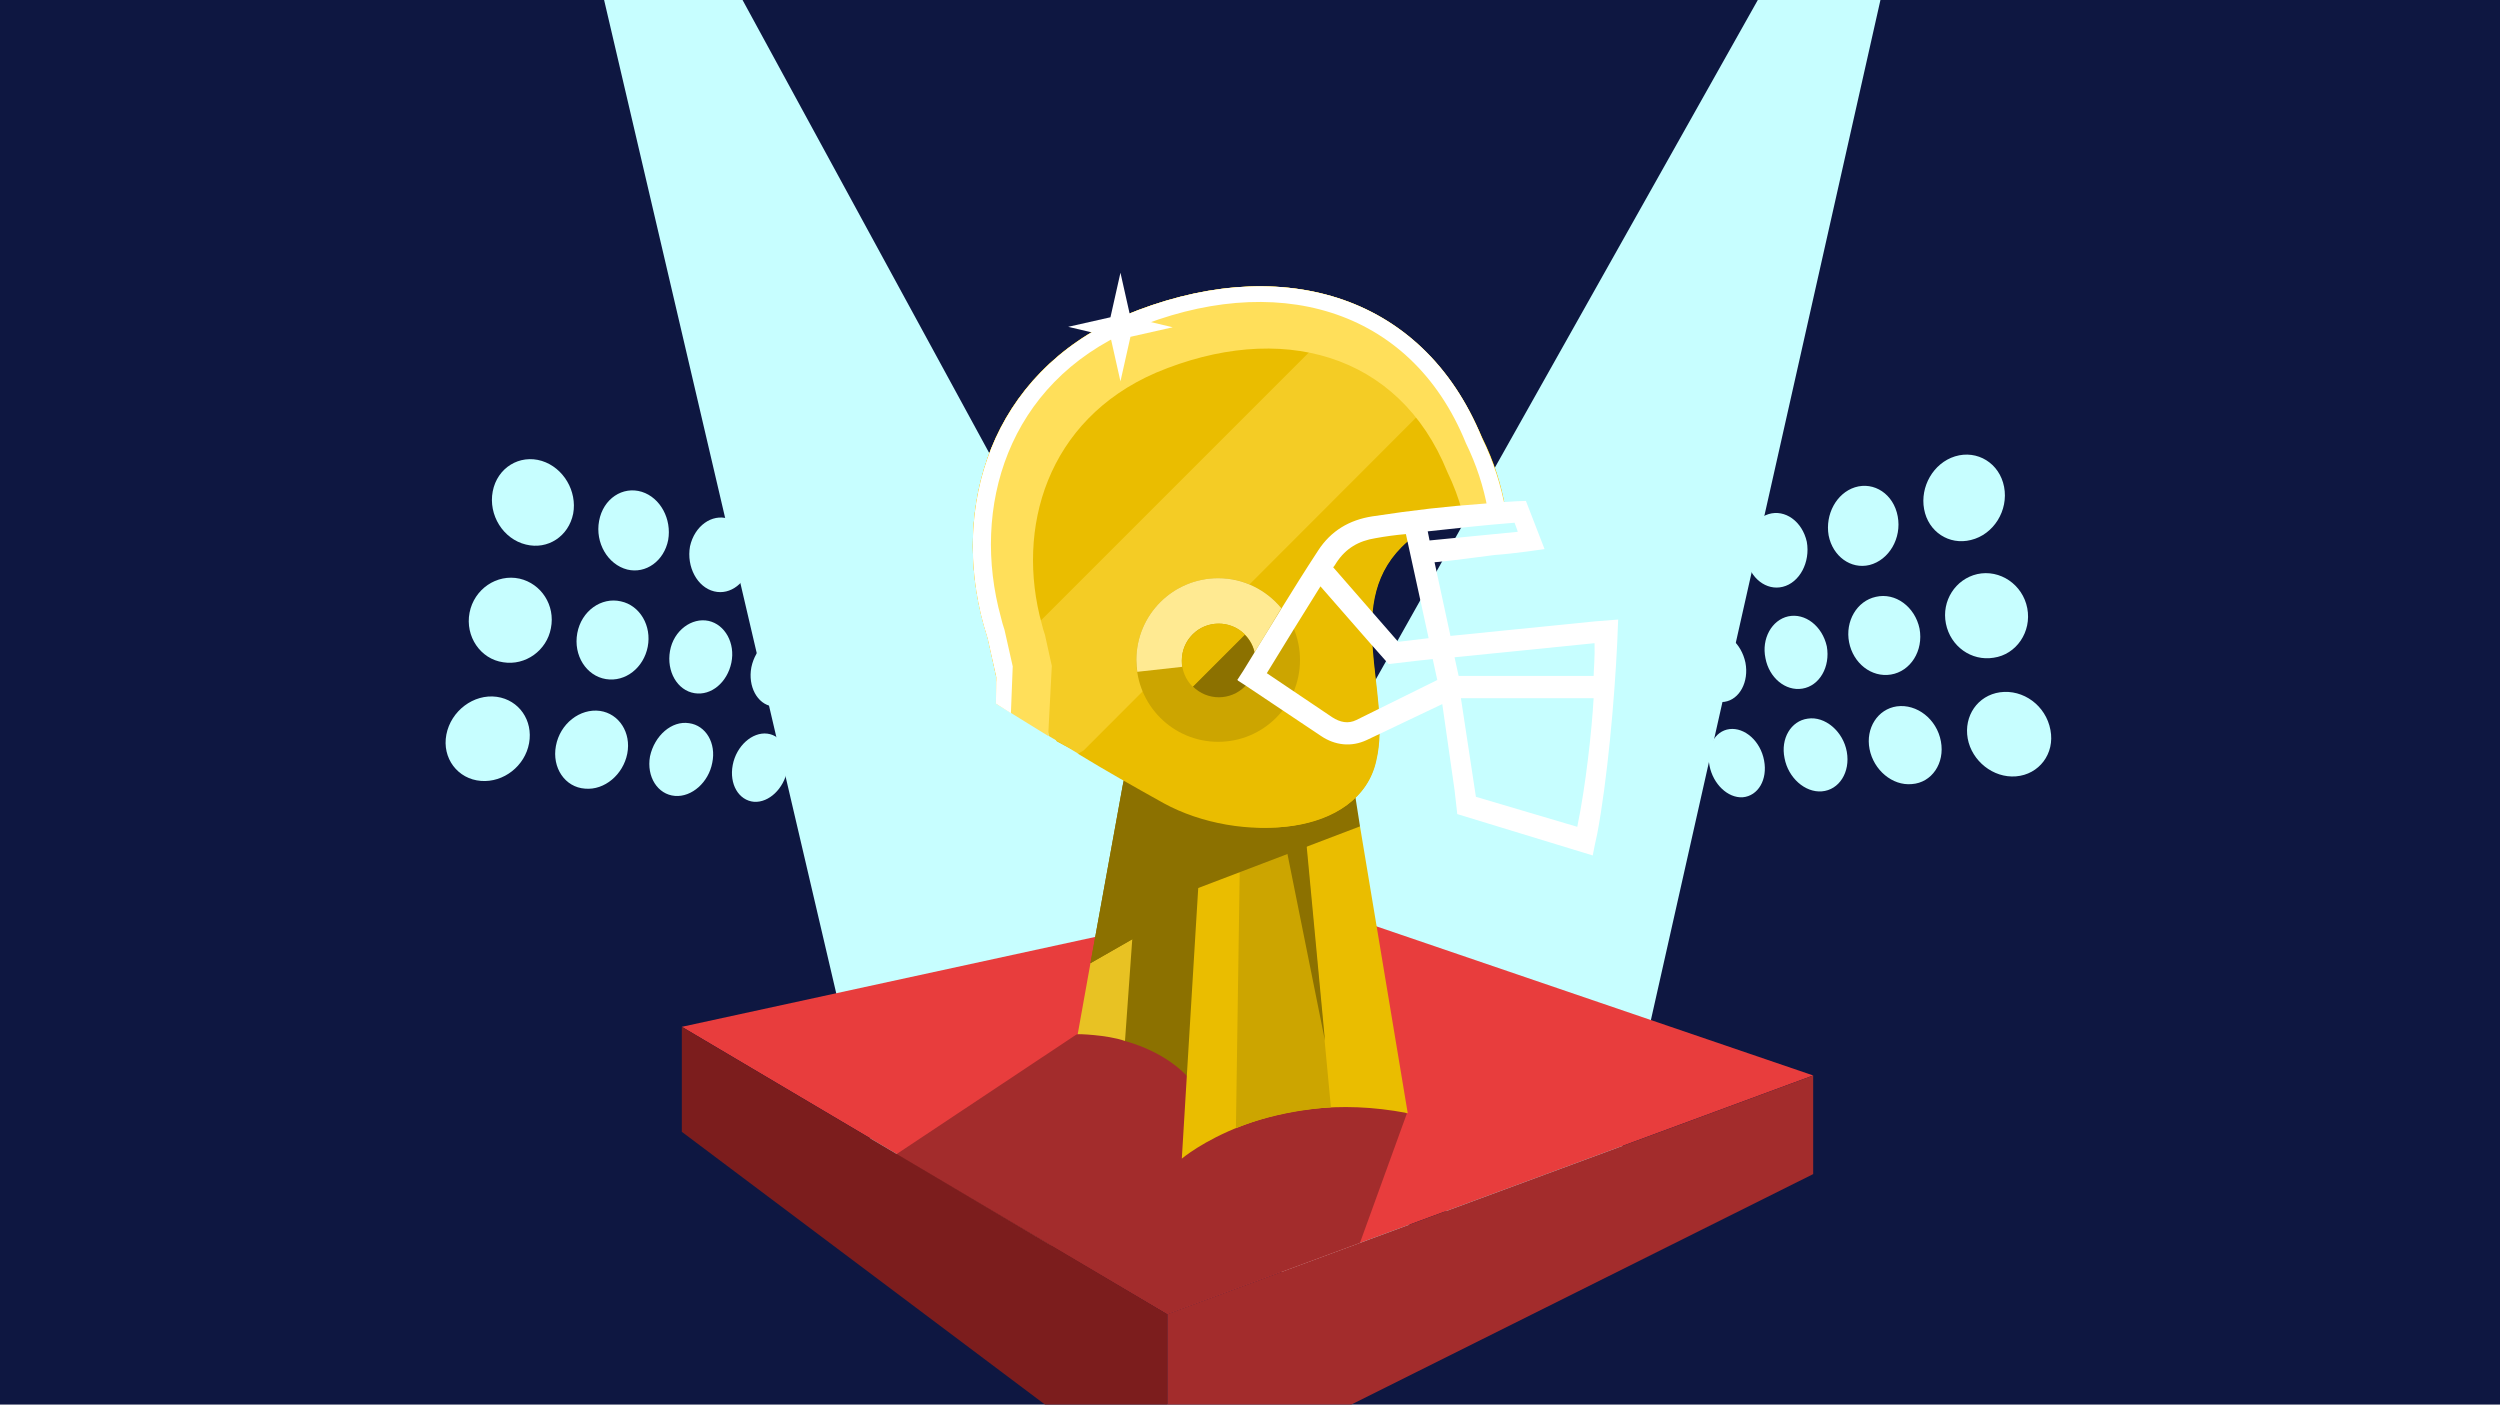
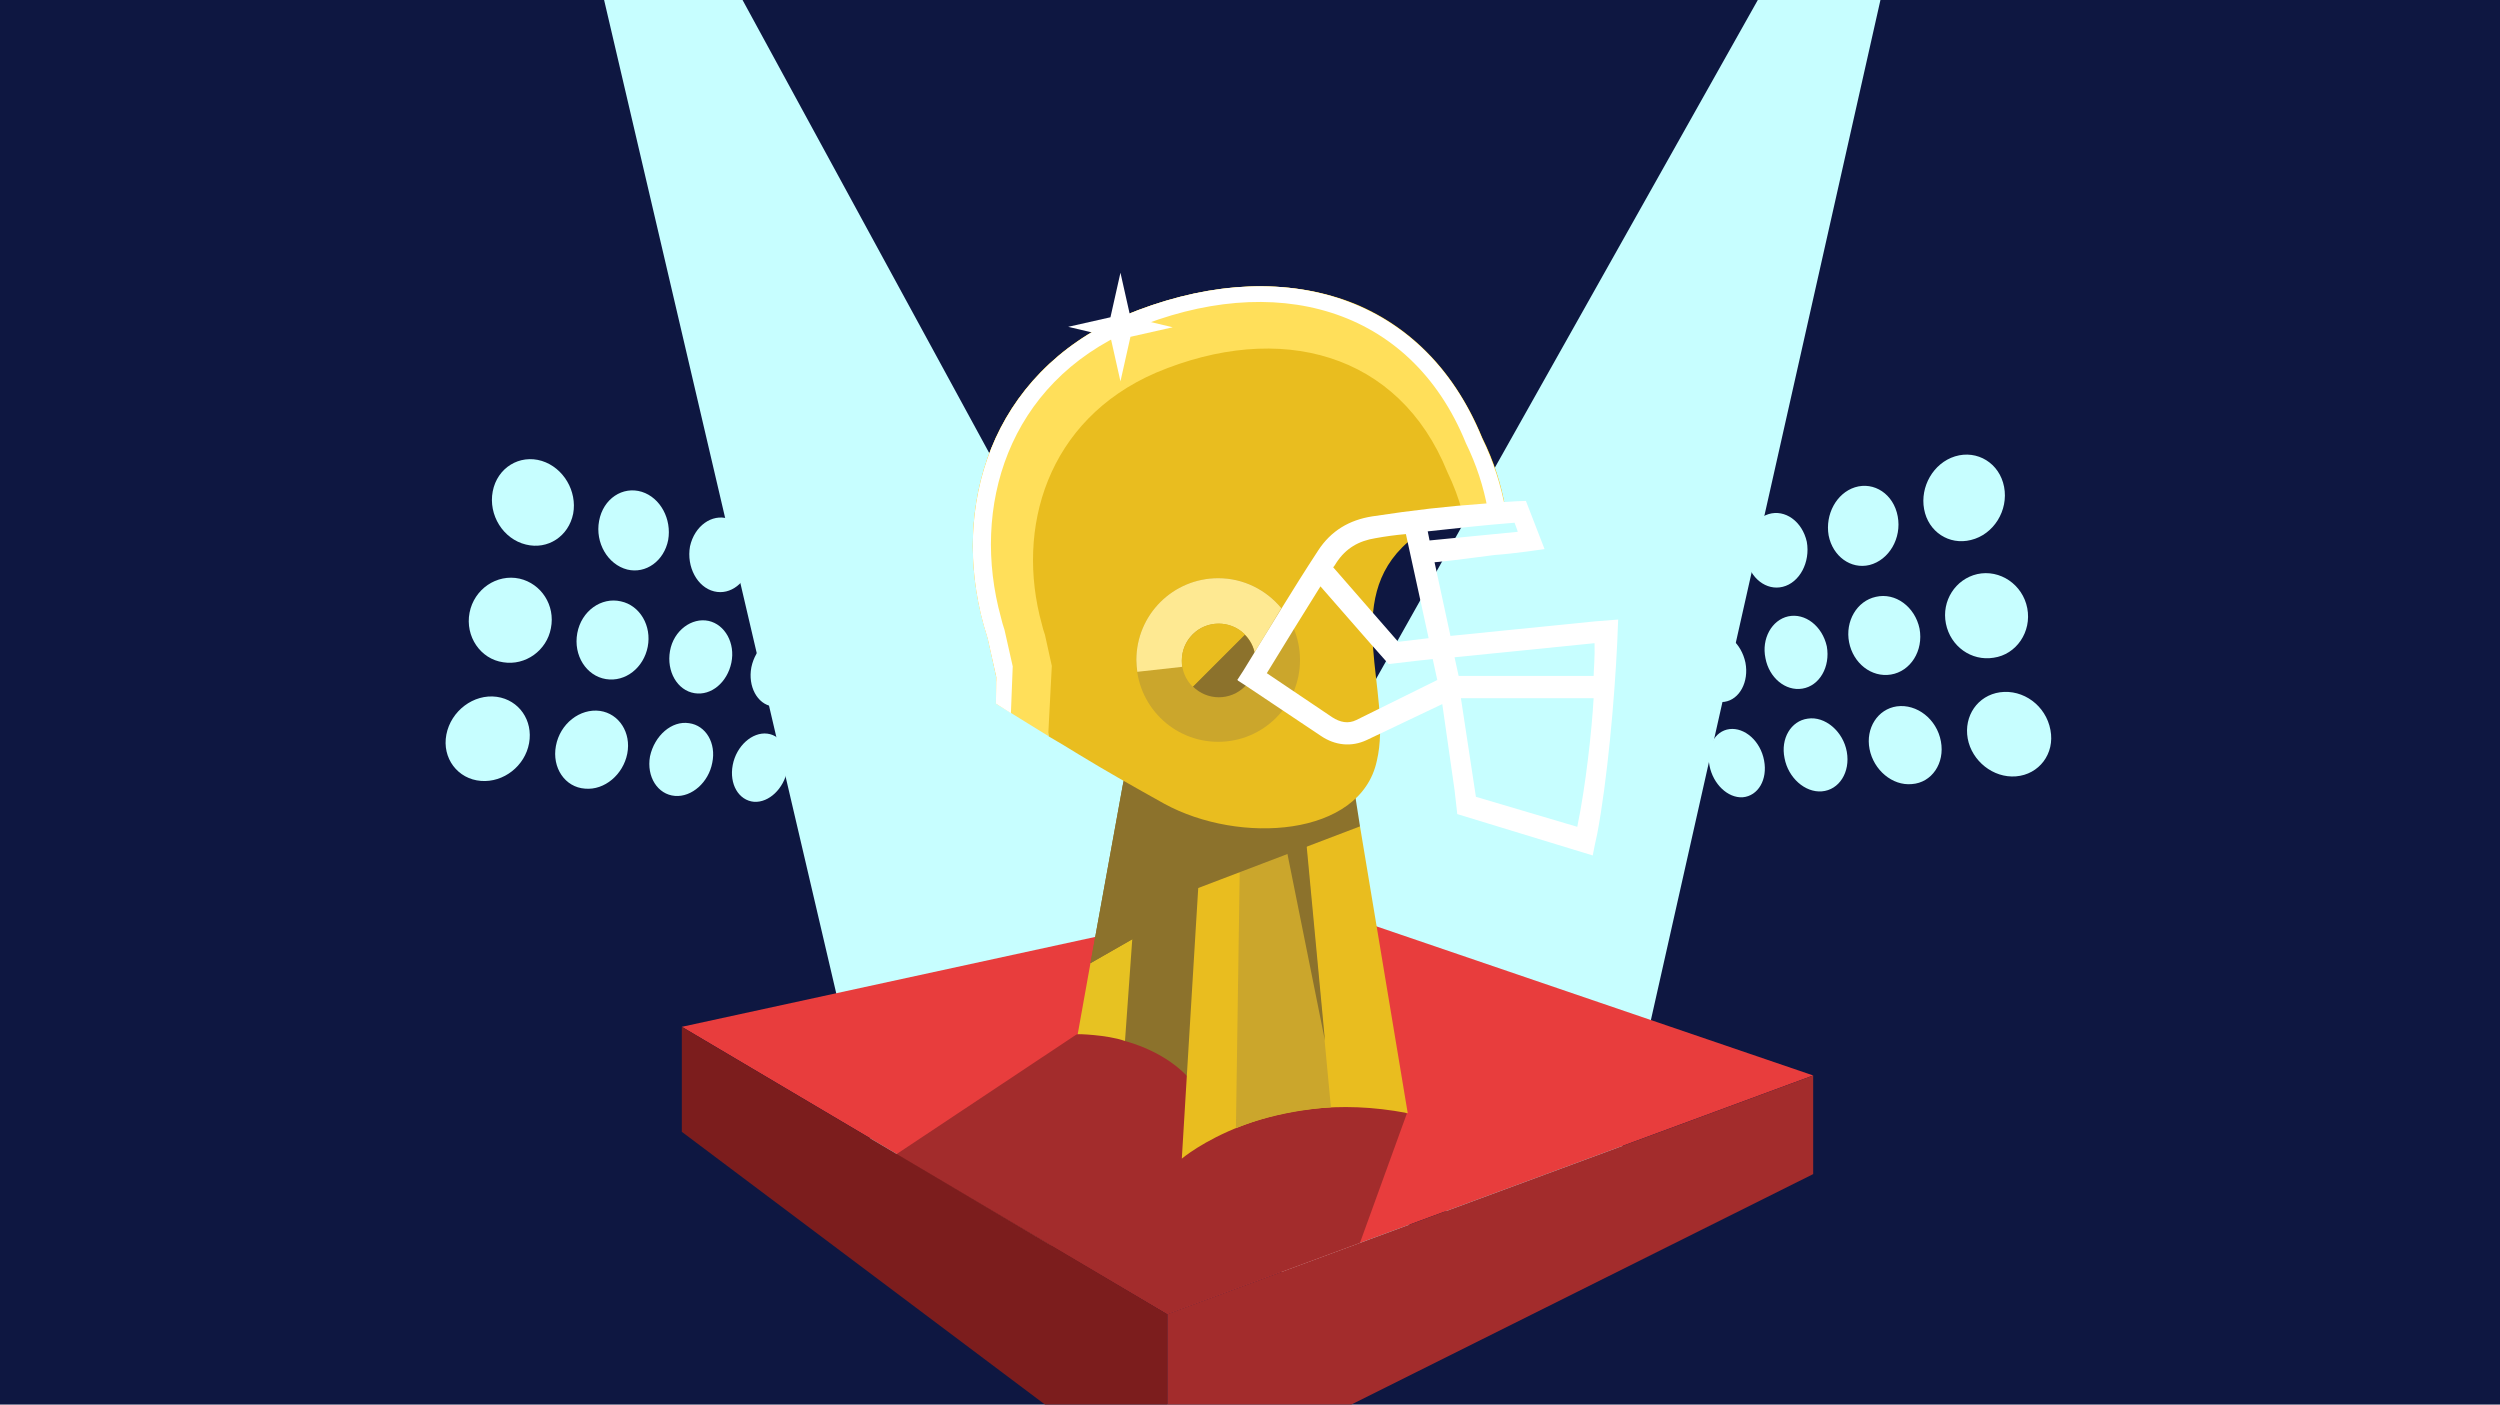
<svg xmlns="http://www.w3.org/2000/svg" xmlns:xlink="http://www.w3.org/1999/xlink" version="1.1" x="0px" y="0px" viewBox="0 0 550 309" enable-background="new 0 0 550 309" xml:space="preserve">
  <defs>
    <rect id="bg" x="0" y="0" height="309" width="550" fill="#0e1741" />
    <g id="right-spotlight">
      <polygon fill="#C7FEFF" points="188.7,0 109.6,351.5 0,335.6  " />
    </g>
    <g id="left-spotlight">
      <polygon fill="#C7FEFF" points="0,0 86,368 208,382   " />
    </g>
    <g id="right-stadium-light">
      <g>
        <g>
          <path fill="#C7FEFF" d="M4.4,18.3c-3.2,1-5,5-4.2,9.1c0.8,4,3.9,6.7,7.1,5.9c3.3-0.8,5.3-4.9,4.5-9.1C11,19.9,7.7,17.3,4.4,18.3z         " />
          <path fill="#C7FEFF" d="M21.1,13.1c-3.6,1.1-5.7,5.5-4.9,9.8c0.8,4.3,4.4,7.1,8,6.2c3.7-0.9,6.1-5.4,5.3-9.9         C28.5,14.7,24.7,12,21.1,13.1z" />
          <path fill="#C7FEFF" d="M40.1,7.2c-4.1,1.3-6.6,6-5.8,10.6c0.9,4.6,4.9,7.5,9,6.5c4.3-1.1,7.1-5.9,6.2-10.7         C48.6,8.7,44.3,5.9,40.1,7.2z" />
          <path fill="#C7FEFF" d="M65.6,18.8c5-1.2,8.3-6.5,7.3-11.7c-1-5.2-5.9-8.2-10.8-6.7c-4.8,1.5-7.7,6.7-6.8,11.6         C56.2,17,60.8,20,65.6,18.8z" />
          <path fill="#C7FEFF" d="M8.5,39.4c-3.2,0.7-5.1,4.6-4.3,8.6s4,6.9,7.2,6.4c3.3-0.5,5.4-4.4,4.6-8.6C15.1,41.5,11.7,38.6,8.5,39.4         z" />
          <path fill="#C7FEFF" d="M25.4,35.6c-3.6,0.8-5.9,4.9-5,9.2c0.8,4.3,4.4,7.3,8.1,6.7c3.8-0.6,6.2-4.8,5.4-9.3         C32.9,37.7,29.1,34.8,25.4,35.6z" />
          <path fill="#C7FEFF" d="M44.7,31.3c-4.2,0.9-6.8,5.4-5.9,10s4.9,7.8,9.2,7.1c4.3-0.7,7.2-5.2,6.3-10.1         C53.3,33.5,49,30.3,44.7,31.3z" />
          <path fill="#C7FEFF" d="M67,26.3c-4.8,1.1-7.9,5.9-6.9,10.9s5.6,8.3,10.5,7.5C75.6,44,79,39,78,33.8S72,25.2,67,26.3z" />
          <path fill="#C7FEFF" d="M12.5,60.4c-3.3,0.4-5.2,4.1-4.4,8.1s4,7.1,7.3,6.9c3.4-0.3,5.5-3.9,4.7-8.1C19.3,63,15.8,60,12.5,60.4z" />
          <path fill="#C7FEFF" d="M29.7,58.1c-3.7,0.5-6,4.4-5.1,8.7c0.8,4.3,4.5,7.6,8.2,7.3c3.8-0.3,6.3-4.2,5.5-8.7S33.5,57.5,29.7,58.1         z" />
          <path fill="#C7FEFF" d="M49.3,55.4c-4.2,0.6-6.9,4.8-6,9.4s5,8.1,9.3,7.7c4.4-0.3,7.3-4.6,6.4-9.4C58.1,58.2,53.7,54.8,49.3,55.4         z" />
          <path fill="#C7FEFF" d="M72,52.3c-4.9,0.7-8,5.2-7.1,10.2c0.9,4.9,5.6,8.7,10.6,8.3c5.1-0.4,8.6-5,7.6-10.2         C82.1,55.2,77.1,51.6,72,52.3z" />
        </g>
      </g>
    </g>
    <g id="left-stadium-light">
      <g>
        <g>
          <path fill="#C7FEFF" d="M78.9,18.3c3.2,1,5,5,4.2,9.1c-0.8,4-3.9,6.7-7.1,5.9c-3.3-0.8-5.3-4.9-4.5-9.1         C72.3,19.9,75.7,17.3,78.9,18.3z" />
          <path fill="#C7FEFF" d="M62.2,13.1c3.6,1.1,5.7,5.5,4.9,9.8c-0.8,4.3-4.4,7.1-8,6.2c-3.7-0.9-6.1-5.4-5.3-9.9         C54.8,14.7,58.6,12,62.2,13.1z" />
          <path fill="#C7FEFF" d="M43.2,7.2c4.1,1.3,6.6,6,5.8,10.6c-0.9,4.6-4.9,7.5-9,6.5c-4.3-1.1-7.1-5.9-6.2-10.7         C34.7,8.7,39,5.9,43.2,7.2z" />
          <path fill="#C7FEFF" d="M17.7,18.8c-5-1.2-8.3-6.5-7.3-11.7c1-5.2,5.9-8.2,10.8-6.7C26,1.9,29,7.1,28.1,12         C27.1,17,22.5,20,17.7,18.8z" />
          <path fill="#C7FEFF" d="M74.8,39.4c3.2,0.7,5.1,4.6,4.3,8.6c-0.8,4-4,6.9-7.2,6.4c-3.3-0.5-5.4-4.4-4.6-8.6         C68.2,41.5,71.6,38.6,74.8,39.4z" />
          <path fill="#C7FEFF" d="M57.9,35.6c3.6,0.8,5.9,4.9,5,9.2s-4.4,7.3-8.1,6.7c-3.8-0.6-6.2-4.8-5.4-9.3S54.2,34.8,57.9,35.6z" />
          <path fill="#C7FEFF" d="M38.6,31.3c4.2,0.9,6.8,5.4,5.9,10c-0.9,4.6-4.9,7.8-9.2,7.1c-4.3-0.7-7.2-5.2-6.3-10.1         S34.3,30.3,38.6,31.3z" />
          <path fill="#C7FEFF" d="M16.3,26.3c4.8,1.1,7.9,5.9,6.9,10.9c-0.9,4.9-5.6,8.3-10.5,7.5C7.7,44,4.3,39,5.3,33.8         S11.3,25.2,16.3,26.3z" />
          <path fill="#C7FEFF" d="M70.8,60.4c3.3,0.4,5.2,4.1,4.4,8.1c-0.8,4-4,7.1-7.3,6.9c-3.4-0.3-5.5-3.9-4.7-8.1S67.5,60,70.8,60.4z" />
          <path fill="#C7FEFF" d="M53.6,58.1c3.7,0.5,6,4.4,5.1,8.7c-0.8,4.3-4.5,7.6-8.2,7.3c-3.8-0.3-6.3-4.2-5.5-8.7         C46,60.8,49.8,57.5,53.6,58.1z" />
          <path fill="#C7FEFF" d="M34,55.4c4.2,0.6,6.9,4.8,6,9.4c-0.9,4.6-5,8.1-9.3,7.7c-4.4-0.3-7.3-4.6-6.4-9.4         C25.2,58.2,29.6,54.8,34,55.4z" />
          <path fill="#C7FEFF" d="M11.3,52.3c4.9,0.7,8,5.2,7.1,10.2s-5.6,8.7-10.6,8.3c-5.1-0.4-8.6-5-7.6-10.2S6.2,51.6,11.3,52.3z" />
        </g>
      </g>
    </g>
    <g id="red_platform">
      <g>
        <polygon fill="#E83D3D" points="132.9,0 248.9,39.6 106.8,92.1 0,28.9    " />
        <polygon fill="#A32C2C" points="248.9,39.6 106.8,92.1 106.8,132.2 248.9,61.3    " />
        <polygon fill="#A32C2C" points="132.1,25.7 86.8,30.6 47.1,57 106.8,92.1 149.2,76.4 159.5,48     " />
        <polygon fill="#7C1D1D" points="0,28.9 0,52 106.8,132.2 106.8,92.1    " />
      </g>
    </g>
    <g id="helmet">
      <g>
-         <polygon fill="#B78D16" points="72.7,43.8 73.7,49.7 46,64.5 52,31.9     " />
-         <g>
-           <path fill="#8C7100" d="M50.1,177.5l7.8-145.5l-10.1-3.8L25.9,148.9l6.3,5.8c0,0-4.6,9.6,1.2,11.3         C39.2,167.6,46.1,171,50.1,177.5z" />
-           <path fill="#E8C223" d="M23.1,164.5c0,0,6.2,0.1,10.4,1.5l1.6-22.4l-9.2,5.3L23.1,164.5z" />
-           <path fill="#EABD00" d="M85.2,118.8L65.3,107l8.4-57.3l-18-17.8l-4.2,69.8l-2.4,39L46,191.9c0,0,18.8-16,49.7-10L85.2,118.8z" />
-           <path fill="#CCA500" d="M57.9,185.2l1.9-128.1l7-3.8l12,127.3C78.9,180.6,67.8,181.1,57.9,185.2z" />
-           <polygon fill="#8C7100" points="73.1,119.3 68.4,120.7 77.5,166      " />
-           <polygon fill-rule="evenodd" clip-rule="evenodd" fill="#8C7100" points="83.1,105.4 77.4,116.3 67.9,118.3 54,115.1 33.7,107         33,109.8 25.9,148.9 38,142 38.3,140.7 48.2,132.9 85.2,118.8       " />
-         </g>
-         <path fill-rule="evenodd" clip-rule="evenodd" fill="#EABD00" d="M97.3,51.9c0.6-1.1,2.1-1.1,3.3-1.4c5.4-1.1,10.9-1.4,16.5-1.6       c-0.9-5.3-2.6-10.6-5.1-15.6C98.9,1.1,66.7-7.6,33.2,6.5C3.7,19.3-4.7,48.7,2.4,74.4c0.3,1,0.6,2,0.9,3L5.2,86l0,0.8l11,9.7       l2.3,3.6c8.2,4.6,17.9,7.6,25.2,13.1c15.4,9.7,41.5,7.8,45-8.9c3.6-15.1-8.1-35.2,6.9-48.2c0.9-0.4,1.6,1,2.5,0.7       C97.6,55.2,96.7,53,97.3,51.9z" />
-         <g>
-           <path fill="#EABD00" d="M84.4,4.1C69.7-2.1,51.7-1.2,33.2,6.5C3.7,19.3-4.7,48.7,2.4,74.4c0.3,1,0.6,2,0.9,3L5.2,86l0,0.8         l6.6,5.8L8.7,79.8L84.4,4.1z" />
-           <path fill="#EABD00" d="M105.3,21.1l-81,81l-1.2,0.7c6.4,3.9,12.1,7.1,18.9,10.9c16.6,9.1,43.2,7.3,46.8-9.4         c3.6-15.1-8.1-35.2,6.9-48.2c0.9-0.4,1.6,1,2.5,0.7c-0.6-1.6-1.5-3.8-0.8-4.9c0.6-1.1,2.1-1.1,3.3-1.4c5.4-1.1,10.9-1.4,16.5-1.6         c-0.9-5.3-2.6-10.6-5.1-15.6C110.1,28.8,107.9,24.7,105.3,21.1z" />
-           <path fill="#F4CC25" d="M105.3,21.1c-5.6-7.9-12.7-13.5-20.9-17L8.7,79.8l3.1,12.7l4.5,3.9l0.4,2.5c1.6,0.9,4.9,2.9,6.5,3.9         l1.2-0.7L105.3,21.1z" />
-         </g>
-         <g>
-           <path fill="#FFDF5A" d="M15.9,76.7c-0.3-0.8-0.5-1.6-0.7-2.4c-5.8-21,1.1-44.9,25.1-55.3c27.3-11.5,53.5-4.4,64.1,21.8         c1.4,2.9,2.5,5.8,3.3,8.8c3.1-0.3,6.3-0.4,9.5-0.5c-0.9-5.3-2.6-10.6-5.1-15.6C98.9,1.1,66.7-7.6,33.2,6.5         C3.7,19.3-4.7,48.7,2.4,74.4c0.3,1,0.6,2,0.9,3L5.2,86l-0.1,5.8l9.7,6l1.8,1.1l0.8-15.4L15.9,76.7z" />
-         </g>
-         <circle fill-rule="evenodd" clip-rule="evenodd" fill="#CCA500" cx="54" cy="82.2" r="18" />
-         <path fill-rule="evenodd" clip-rule="evenodd" fill="#FFEA92" d="M46,82.3c0-4.5,3.6-8.1,8.1-8.1c3.9,0,7.1,2.7,7.9,6.3       c2-3.2,3.9-6.4,5.9-9.7c-3.3-4-8.3-6.6-13.9-6.6c-9.9,0-18,8-18,18c0,0.9,0.1,1.7,0.2,2.6l9.9-1.1C46,83.3,46,82.8,46,82.3z" />
-         <path fill-rule="evenodd" clip-rule="evenodd" fill="#8C7100" d="M59.8,76.6L48.4,88c3.2,3.2,8.3,3.2,11.5,0       C63,84.9,63,79.7,59.8,76.6z" />
-         <path fill-rule="evenodd" clip-rule="evenodd" fill="#EABD00" d="M48.4,76.6c-3.2,3.2-3.2,8.3,0,11.5l11.5-11.5       C56.7,73.4,51.5,73.4,48.4,76.6z" />
-         <g>
-           <path fill="none" d="M119.8,53.7c-0.1-0.5-0.3-0.9-0.5-1.5c-7.6,0.4-11.6,0.9-19.2,1.7l0.4,2C108.4,55.1,112,54.4,119.8,53.7z" />
-           <path fill="none" d="M95.3,54.4c-2.2,0.3-4.4,0.6-6.7,0.9c-3.7,0.6-6.5,2.2-8.6,5.4c-0.2,0.4-0.5,0.7-0.7,1.1l14.3,16.3l6.7-0.8         L95.3,54.4z" />
-         </g>
+         <path fill="#8C722C" d="M50.1,177.5l7.8-145.5l-10.1-3.8L25.9,148.9l6.3,5.8c0,0-4.6,9.6,1.2,11.3C39.2,167.6,46.1,171,50.1,177.5z     " />
+         <path fill="#E7C222" d="M23.1,164.5c0,0,6.2,0.1,10.4,1.5l1.6-22.4l-9.2,5.3L23.1,164.5z" />
+         <path fill="#E9BD1F" d="M85.2,118.8L65.3,107l8.4-57.3l-18-17.8l-4.2,69.8l-2.4,39L46,191.9c0,0,18.8-16,49.7-10L85.2,118.8z" />
+         <path fill="#CBA62C" d="M57.9,185.2l1.9-128.1l7-3.8l12,127.3C78.9,180.6,67.8,181.1,57.9,185.2z" />
+         <polygon fill="#8C722C" points="73.1,119.3 68.4,120.7 77.5,166  " />
+         <polygon fill-rule="evenodd" clip-rule="evenodd" fill="#8C722C" points="83.1,105.4 77.4,116.3 67.9,118.3 54,115.1 33.7,107     33,109.8 25.9,148.9 38,142 38.3,140.7 48.2,132.9 85.2,118.8   " />
+       </g>
+       <path fill="#E9BD1F" d="M100.7,50.5c5.4-1.1,10.9-1.4,16.5-1.6c-0.9-5.3-2.6-10.6-5.1-15.6c-1.9-4.6-4.1-8.6-6.7-12.3   c-5.6-7.9-12.7-13.5-20.9-17C69.7-2.1,51.7-1.2,33.2,6.5C3.7,19.3-4.7,48.7,2.4,74.4c0.3,1,0.6,2,0.9,3L5.2,86l0,0.8l6.6,5.8   l4.5,3.9l0.4,2.5c1.6,0.9,4.9,2.9,6.5,3.9c6.4,3.9,12.1,7.1,18.9,10.9c16.6,9.1,43.2,7.3,46.8-9.4c3.6-15.1-8.1-35.2,6.9-48.2   c0.9-0.4,1.6,1,2.5,0.7c-0.6-1.6-1.5-3.8-0.8-4.9C98,50.8,99.5,50.8,100.7,50.5z" />
+       <g>
+         <path fill="#FFDF5A" d="M15.9,76.7c-0.3-0.8-0.5-1.6-0.7-2.4c-5.8-21,1.1-44.9,25.1-55.3c27.3-11.5,53.5-4.4,64.1,21.8     c1.4,2.9,2.5,5.8,3.3,8.8c3.1-0.3,6.3-0.4,9.5-0.5c-0.9-5.3-2.6-10.6-5.1-15.6C98.9,1.1,66.7-7.6,33.2,6.5     C3.7,19.3-4.7,48.7,2.4,74.4c0.3,1,0.6,2,0.9,3L5.2,86l-0.1,5.8l9.7,6l1.8,1.1l0.8-15.4L15.9,76.7z" />
+       </g>
+       <circle fill-rule="evenodd" clip-rule="evenodd" fill="#CBA62C" cx="54" cy="82.2" r="18" />
+       <path fill-rule="evenodd" clip-rule="evenodd" fill="#FEE992" d="M46,82.3c0-4.5,3.6-8.1,8.1-8.1c3.9,0,7.1,2.7,7.9,6.3   c2-3.2,3.9-6.4,5.9-9.7c-3.3-4-8.3-6.6-13.9-6.6c-9.9,0-18,8-18,18c0,0.9,0.1,1.7,0.2,2.6l9.9-1.1C46,83.3,46,82.8,46,82.3z" />
+       <path fill-rule="evenodd" clip-rule="evenodd" fill="#8C722C" d="M59.8,76.6L48.4,88c3.2,3.2,8.3,3.2,11.5,0   C63,84.9,63,79.7,59.8,76.6z" />
+       <path fill-rule="evenodd" clip-rule="evenodd" fill="#E9BD1F" d="M48.4,76.6c-3.2,3.2-3.2,8.3,0,11.5l11.5-11.5   C56.7,73.4,51.5,73.4,48.4,76.6z" />
+       <g>
+         <path fill="none" d="M119.8,53.7c-0.1-0.5-0.3-0.9-0.5-1.5c-7.6,0.4-11.6,0.9-19.2,1.7l0.4,2C108.4,55.1,112,54.4,119.8,53.7z" />
+         <path fill="none" d="M95.3,54.4c-2.2,0.3-4.4,0.6-6.7,0.9c-3.7,0.6-6.5,2.2-8.6,5.4c-0.2,0.4-0.5,0.7-0.7,1.1l14.3,16.3l6.7-0.8     L95.3,54.4z" />
+       </g>
+       <g>
+         <path fill="#FFFFFF" d="M112,33.3C98.9,1.1,66.7-7.6,33.2,6.5C3.7,19.4-4.7,48.7,2.4,74.5c0.3,1,0.6,2,0.9,3L5.2,86l-0.1,5.8     l3.3,2.1l0.4-10.3L7,75.6c-0.3-0.9-0.6-1.9-0.8-2.8c-6.6-24,1.3-51.4,28.8-63.3c31.2-13.1,61.3-5.1,73.5,25     c2.3,4.7,3.9,9.6,4.8,14.6l3.9,0C116.2,43.7,114.5,38.4,112,33.3z" />
+       </g>
+     </g>
+     <g id="facemask">
+       <path fill="none" d="M120,54c-0.1-0.5-0.5-1.4-0.7-2c-7.6,0.6-11.5,1-19.1,1.8l0.4,2C108.4,55.1,112.1,54.8,120,54z" />
+       <path fill="none" d="M100.3,77.3l-5-22.9c-2.2,0.3-4.4,0.6-6.7,0.9c-3.7,0.6-6.5,2.2-8.6,5.4c-0.2,0.4-0.5,0.7-0.7,1.1l14.3,16.3     L100.3,77.3z" />
+       <path fill="none" d="M97.6,82.5L97.6,82.5l-5.9,0.7l-3.9-4.4h0L76.6,66.1c-4,6.3-7.8,12.7-11.8,19.1l14.4,9.7     c1.6,1.1,3.4,1.4,5.3,0.6l18-8.7l-1-4.6L97.6,82.5z" />
+       <g>
+         <path fill="none" d="M97.6,82.5L97.6,82.5l-5.9,0.7l-3.9-4.4h0L76.6,66.1c-4,6.3-7.8,12.7-11.8,19.1l14.4,9.7       c1.6,1.1,3.4,1.4,5.3,0.6l18-8.7l-1-4.6L97.6,82.5z" />
+         <path fill="none" d="M100.3,77.3l-5-22.9c-2.2,0.3-4.4,0.6-6.7,0.9c-3.7,0.6-6.5,2.2-8.6,5.4c-0.2,0.4-0.5,0.7-0.7,1.1l14.3,16.3       L100.3,77.3z" />
+         <path fill="none" d="M107.4,90.6l3.3,21.7l21.7,6.6c2.1-10.5,3.8-21.2,4.1-28.3L107.4,90.6z" />
+         <path fill="none" d="M120,54c-0.1-0.5-0.5-1.4-0.7-2c-7.6,0.6-11.5,1-19.1,1.8l0.4,2C108.4,55.1,112.1,54.8,120,54z" />
        <g>
          <path fill="none" d="M120,54c-0.1-0.5-0.5-1.4-0.7-2c-7.6,0.6-11.5,1-19.1,1.8l0.4,2C108.4,55.1,112.1,54.8,120,54z" />
          <path fill="none" d="M100.3,77.3l-5-22.9c-2.2,0.3-4.4,0.6-6.7,0.9c-3.7,0.6-6.5,2.2-8.6,5.4c-0.2,0.4-0.5,0.7-0.7,1.1l14.3,16.3         L100.3,77.3z" />
+           <path fill="none" d="M107,85.7l0.1,0l0.1,0l0,0l29.7,0c0-1,0.1-4.1,0.1-7.1l-30.8,3.1L107,85.7z" />
          <path fill="none" d="M97.6,82.5L97.6,82.5l-5.9,0.7l-3.9-4.4h0L76.6,66.1c-4,6.3-7.8,12.7-11.8,19.1l14.4,9.7         c1.6,1.1,3.4,1.4,5.3,0.6l18-8.7l-1-4.6L97.6,82.5z" />
-           <g>
-             <path fill="none" d="M97.6,82.5L97.6,82.5l-5.9,0.7l-3.9-4.4h0L76.6,66.1c-4,6.3-7.8,12.7-11.8,19.1l14.4,9.7           c1.6,1.1,3.4,1.4,5.3,0.6l18-8.7l-1-4.6L97.6,82.5z" />
-             <path fill="none" d="M100.3,77.3l-5-22.9c-2.2,0.3-4.4,0.6-6.7,0.9c-3.7,0.6-6.5,2.2-8.6,5.4c-0.2,0.4-0.5,0.7-0.7,1.1           l14.3,16.3L100.3,77.3z" />
-             <path fill="none" d="M107.4,90.6l3.3,21.7l21.7,6.6c2.1-10.5,3.8-21.2,4.1-28.3L107.4,90.6z" />
-             <path fill="none" d="M120,54c-0.1-0.5-0.5-1.4-0.7-2c-7.6,0.6-11.5,1-19.1,1.8l0.4,2C108.4,55.1,112.1,54.8,120,54z" />
-             <g>
-               <path fill="none" d="M120,54c-0.1-0.5-0.5-1.4-0.7-2c-7.6,0.6-11.5,1-19.1,1.8l0.4,2C108.4,55.1,112.1,54.8,120,54z" />
-               <path fill="none" d="M100.3,77.3l-5-22.9c-2.2,0.3-4.4,0.6-6.7,0.9c-3.7,0.6-6.5,2.2-8.6,5.4c-0.2,0.4-0.5,0.7-0.7,1.1             l14.3,16.3L100.3,77.3z" />
-               <path fill="none" d="M107,85.7l0.1,0l0.1,0l0,0l29.7,0c0-1,0.1-4.1,0.1-7.1l-30.8,3.1L107,85.7z" />
-               <path fill="none" d="M97.6,82.5L97.6,82.5l-5.9,0.7l-3.9-4.4h0L76.6,66.1c-4,6.3-7.8,12.7-11.8,19.1l14.4,9.7             c1.6,1.1,3.4,1.4,5.3,0.6l18-8.7l-1-4.6L97.6,82.5z" />
-               <path fill="none" d="M110.7,112.2l21.7,6.6c2.1-10.5,3.8-21.2,4.1-28.3l-29.2,0L110.7,112.2z" />
-               <path fill="#FFFFFF" d="M136.9,73.7l-31.8,3.2l-3.5-16.2c5.3-0.5,9-1.1,13.2-1.6c4.4-0.3,11-1.3,11-1.3l-4.1-10.6             c0,0-2.4,0-9.2,0.6c0,0,0,0,0,0c-8.3,0.6-15.4,1.4-24.6,2.8c-5.1,0.8-9.1,3.2-11.9,7.5c-5.7,8.7-11,17.6-16.5,26.5l-1.3,2             l0.1,0l0,0.1l2,1.3l16.3,10.9c3.1,2.1,6.7,2.5,10.1,0.9l16.6-7.9l2.7,18.9l0.6,5.3l29.8,9.1c0.3-1.5,0.6-3.1,1-4.8             c2.2-11.7,3.8-29.4,4.4-42.2c0.1-1.8,0.1-3.4,0.2-4.9L136.9,73.7z M119.2,52c0.2,0.6,0.6,1.5,0.7,2c-7.8,0.8-11.6,1.1-19.4,1.9             l-0.4-2C107.7,53.1,111.6,52.6,119.2,52z M80,60.8c2.1-3.2,4.9-4.8,8.6-5.4c2.2-0.4,4.4-0.7,6.7-0.9l5,22.9l-6.7,0.8L79.3,61.8             C79.6,61.5,79.8,61.1,80,60.8z M84.4,95.4c-1.8,0.9-3.6,0.5-5.3-0.6l-14.4-9.7c3.9-6.4,7.8-12.7,11.8-19.1l11.1,12.7h0l3.9,4.4             l5.9-0.7h0l3.8-0.4l1,4.6L84.4,95.4z M133,118.9l-22.3-6.6l-3.3-21.7l29.2,0C136.2,97.6,134.9,109.7,133,118.9z M136.6,85.7             l-29.5,0l0,0l-0.1,0l-0.1,0l-0.9-4.1l30.8-3.1C136.9,81.6,136.6,84.7,136.6,85.7z" />
-             </g>
-           </g>
-         </g>
-         <g>
-           <path fill="#FFFFFF" d="M112,33.3C98.9,1.1,66.7-7.6,33.2,6.5C3.7,19.4-4.7,48.7,2.4,74.5c0.3,1,0.6,2,0.9,3L5.2,86l-0.1,5.8         l3.3,2.1l0.4-10.3L7,75.6c-0.3-0.9-0.6-1.9-0.8-2.8c-6.6-24,1.3-51.4,28.8-63.3c31.2-13.1,61.3-5.1,73.5,25         c2.3,4.7,3.9,9.6,4.8,14.6l3.9,0C116.2,43.7,114.5,38.4,112,33.3z" />
+           <path fill="none" d="M110.7,112.2l21.7,6.6c2.1-10.5,3.8-21.2,4.1-28.3l-29.2,0L110.7,112.2z" />
+           <path fill="#FFFFFF" d="M136.9,73.7l-31.8,3.2l-3.5-16.2c5.3-0.5,9-1.1,13.2-1.6c4.4-0.3,11-1.3,11-1.3l-4.1-10.6         c0,0-2.4,0-9.2,0.6c0,0,0,0,0,0c-8.3,0.6-15.4,1.4-24.6,2.8c-5.1,0.8-9.1,3.2-11.9,7.5c-5.7,8.7-11,17.6-16.5,26.5l-1.3,2l0.1,0         l0,0.1l2,1.3l16.3,10.9c3.1,2.1,6.7,2.5,10.1,0.9l16.6-7.9l2.7,18.9l0.6,5.3l29.8,9.1c0.3-1.5,0.6-3.1,1-4.8         c2.2-11.7,3.8-29.4,4.4-42.2c0.1-1.8,0.1-3.4,0.2-4.9L136.9,73.7z M119.2,52c0.2,0.6,0.6,1.5,0.7,2c-7.8,0.8-11.6,1.1-19.4,1.9         l-0.4-2C107.7,53.1,111.6,52.6,119.2,52z M80,60.8c2.1-3.2,4.9-4.8,8.6-5.4c2.2-0.4,4.4-0.7,6.7-0.9l5,22.9l-6.7,0.8L79.3,61.8         C79.6,61.5,79.8,61.1,80,60.8z M84.4,95.4c-1.8,0.9-3.6,0.5-5.3-0.6l-14.4-9.7c3.9-6.4,7.8-12.7,11.8-19.1l11.1,12.7h0l3.9,4.4         l5.9-0.7h0l3.8-0.4l1,4.6L84.4,95.4z M133,118.9l-22.3-6.6l-3.3-21.7l29.2,0C136.2,97.6,134.9,109.7,133,118.9z M136.6,85.7         l-29.5,0l0,0l-0.1,0l-0.1,0l-0.9-4.1l30.8-3.1C136.9,81.6,136.6,84.7,136.6,85.7z" />
        </g>
      </g>
    </g>
    <g id="star4">
      <polygon fill="#FFFFFF" points="7.4,7.6 12.4,6.5 7.4,5.3 6.2,0 5,5.3 0,6.5 5,7.6 6.2,12.9   " />
    </g>
    <g id="star3">
      <polygon fill="#FFFFFF" points="10.7,11.1 18,9.4 10.7,7.7 9,0 7.3,7.7 0,9.4 7.3,11.1 9,18.8   " />
    </g>
    <g id="star2">
      <polygon fill="#FFFFFF" points="7.4,7.6 12.4,6.5 7.4,5.3 6.2,0 5,5.3 0,6.5 5,7.6 6.2,12.9   " />
    </g>
    <g id="star1">
      <polygon fill="#FFFFFF" points="13.7,14.1 23,12 13.7,9.8 11.5,0 9.3,9.8 0,11.9 9.3,14.1 11.5,23.9   " />
    </g>
+     <path id="highlight" fill="#f4cc25" d="M323,54.5H0V28h323V54.5z M323,0H0v16.5h323V0z" />
+     <clipPath id="helmet-clip">
+       <path fill="#F5CC27" d="M40.3,18.9c-24,10.4-30.9,34.3-25.1,55.3c0.2,0.8,0.5,1.6,0.7,2.4l1.6,6.9L16.6,99c1.6,0.9,4.9,2.9,6.5,3.9   c6.4,3.9,12.1,7.1,18.9,10.9c16.6,9.1,43.2,7.3,46.8-9.4c3.6-15.1-8.1-35.2,6.9-48.2c0.9-0.4,1.6,1,2.5,0.7   c-0.6-1.6-1.5-3.8-0.8-4.9c0.6-1.1,2.1-1.1,3.3-1.4c2.3-0.5,4.7-0.8,7-1c-0.8-3-1.9-5.9-3.3-8.8C93.8,14.5,67.5,7.4,40.3,18.9z    M54,100.2c-9.9,0-18-8-18-18c0-9.9,8-18,18-18c9.9,0,18,8,18,18C72,92.1,63.9,100.2,54,100.2z" />
+     </clipPath>
    <clipPath id="canvas">
      <polygon points="550,309 0,309 0,0 550,0 " />
    </clipPath>
  </defs>
  <g id="13-football" clip-path="url(#canvas)">
    <use xlink:href="#bg" />
    <g transform="translate(98,101)">
      <use xlink:href="#left-stadium-light">
        <animate attributeName="opacity" values=".86;.24;.86" dur="4s" repeatCount="indefinite" fill="freeze" />
      </use>
    </g>
    <g transform="translate(368,100)">
      <use xlink:href="#right-stadium-light">
        <animate attributeName="opacity" values=".86;.24;.86" dur="4s" repeatCount="indefinite" fill="freeze" />
      </use>
    </g>
    <g transform="translate(110,-98)">
      <use xlink:href="#left-spotlight">
        <animate attributeName="opacity" values=".13;.23;.13" dur="2s" repeatCount="indefinite" fill="freeze" />
        <animateTransform id="" attributeName="transform" type="rotate" dur="3.5s" values="-12 0 0;2.6 0 0;-12 0 0" repeatCount="indefinite" additive="sum" />
      </use>
    </g>
    <g transform="translate(243,-80)">
      <use xlink:href="#right-spotlight">
        <animate attributeName="opacity" values=".13;.23;.13" dur="2s" repeatCount="indefinite" fill="freeze" />
        <animateTransform id="" attributeName="transform" type="rotate" dur="3.5s" values="10 188.7 0;-2.8 188.7 0;10 188.7 0" repeatCount="indefinite" additive="sum" />
      </use>
    </g>
    <g transform="translate(150,197)">
      <use xlink:href="#red_platform" />
    </g>
    <g transform="translate(214,63)">
      <use xlink:href="#helmet" />
+       <g clip-path="url(#helmet-clip)">
+         <g transform="translate(-170,100) rotate(-48,0,0)">
+           <use xlink:href="#highlight">
+             <animateTransform id="glimmer" attributeName="transform" type="translate" dur="1.6" fill="freeze" values="0,0;0,300" repeatCount="indefinite" begin="0" additive="sum" />
+           </use>
+         </g>
+       </g>
+       <use xlink:href="#facemask" />
    </g>
    <g transform="translate(235,60)">
      <use xlink:href="#star1">
        <animateTransform attributeName="transform" type="rotate" dur=".6s" values="0 11.5 12;360 11.5 12" repeatCount="0" begin="0s;fadestar4.end" />
        <animate id="fadestar1" attributeName="opacity" values="0;1;0" dur=".6s" repeatCount="0" begin="0s;fadestar4.end" fill="freeze" />
      </use>
    </g>
    <g transform="translate(313,186)">
      <use xlink:href="#star2" visibility="hidden">
        <set attributeName="visibility" from="hidden" to="visible" begin="fadestar1.end" />
        <animateTransform attributeName="transform" type="rotate" dur=".6s" values="0 6.2 6.5;360 6.2 6.5" repeatCount="0" begin="fadestar1.end-.25" />
        <animate id="fadestar2" attributeName="opacity" values="0;1;0" dur=".6s" repeatCount="0" fill="freeze" begin="fadestar1.end-.25" />
      </use>
    </g>
    <g transform="translate(280,89)">
      <use xlink:href="#star3" visibility="hidden">
        <set attributeName="visibility" from="hidden" to="visible" begin="fadestar2.end" />
        <animateTransform attributeName="transform" type="rotate" dur=".6s" values="0 9 9.35;360 9 9.35" repeatCount="0" begin="fadestar2.end-.25" />
        <animate id="fadestar3" attributeName="opacity" values="0;1;0" dur=".6s" repeatCount="0" fill="freeze" begin="fadestar2.end-.25" />
      </use>
    </g>
    <g transform="translate(227,173)">
      <use xlink:href="#star4" visibility="hidden">
        <set attributeName="visibility" from="hidden" to="visible" begin="fadestar3.end" />
        <animateTransform attributeName="transform" type="rotate" dur=".6s" values="0 6.2 6.45;360 6.2 6.45" repeatCount="0" begin="fadestar3.end-.25" />
        <animate id="fadestar4" attributeName="opacity" values="0;1;0" dur=".6s" repeatCount="0" fill="freeze" begin="fadestar3.end-.25" />
      </use>
    </g>
  </g>
</svg>
